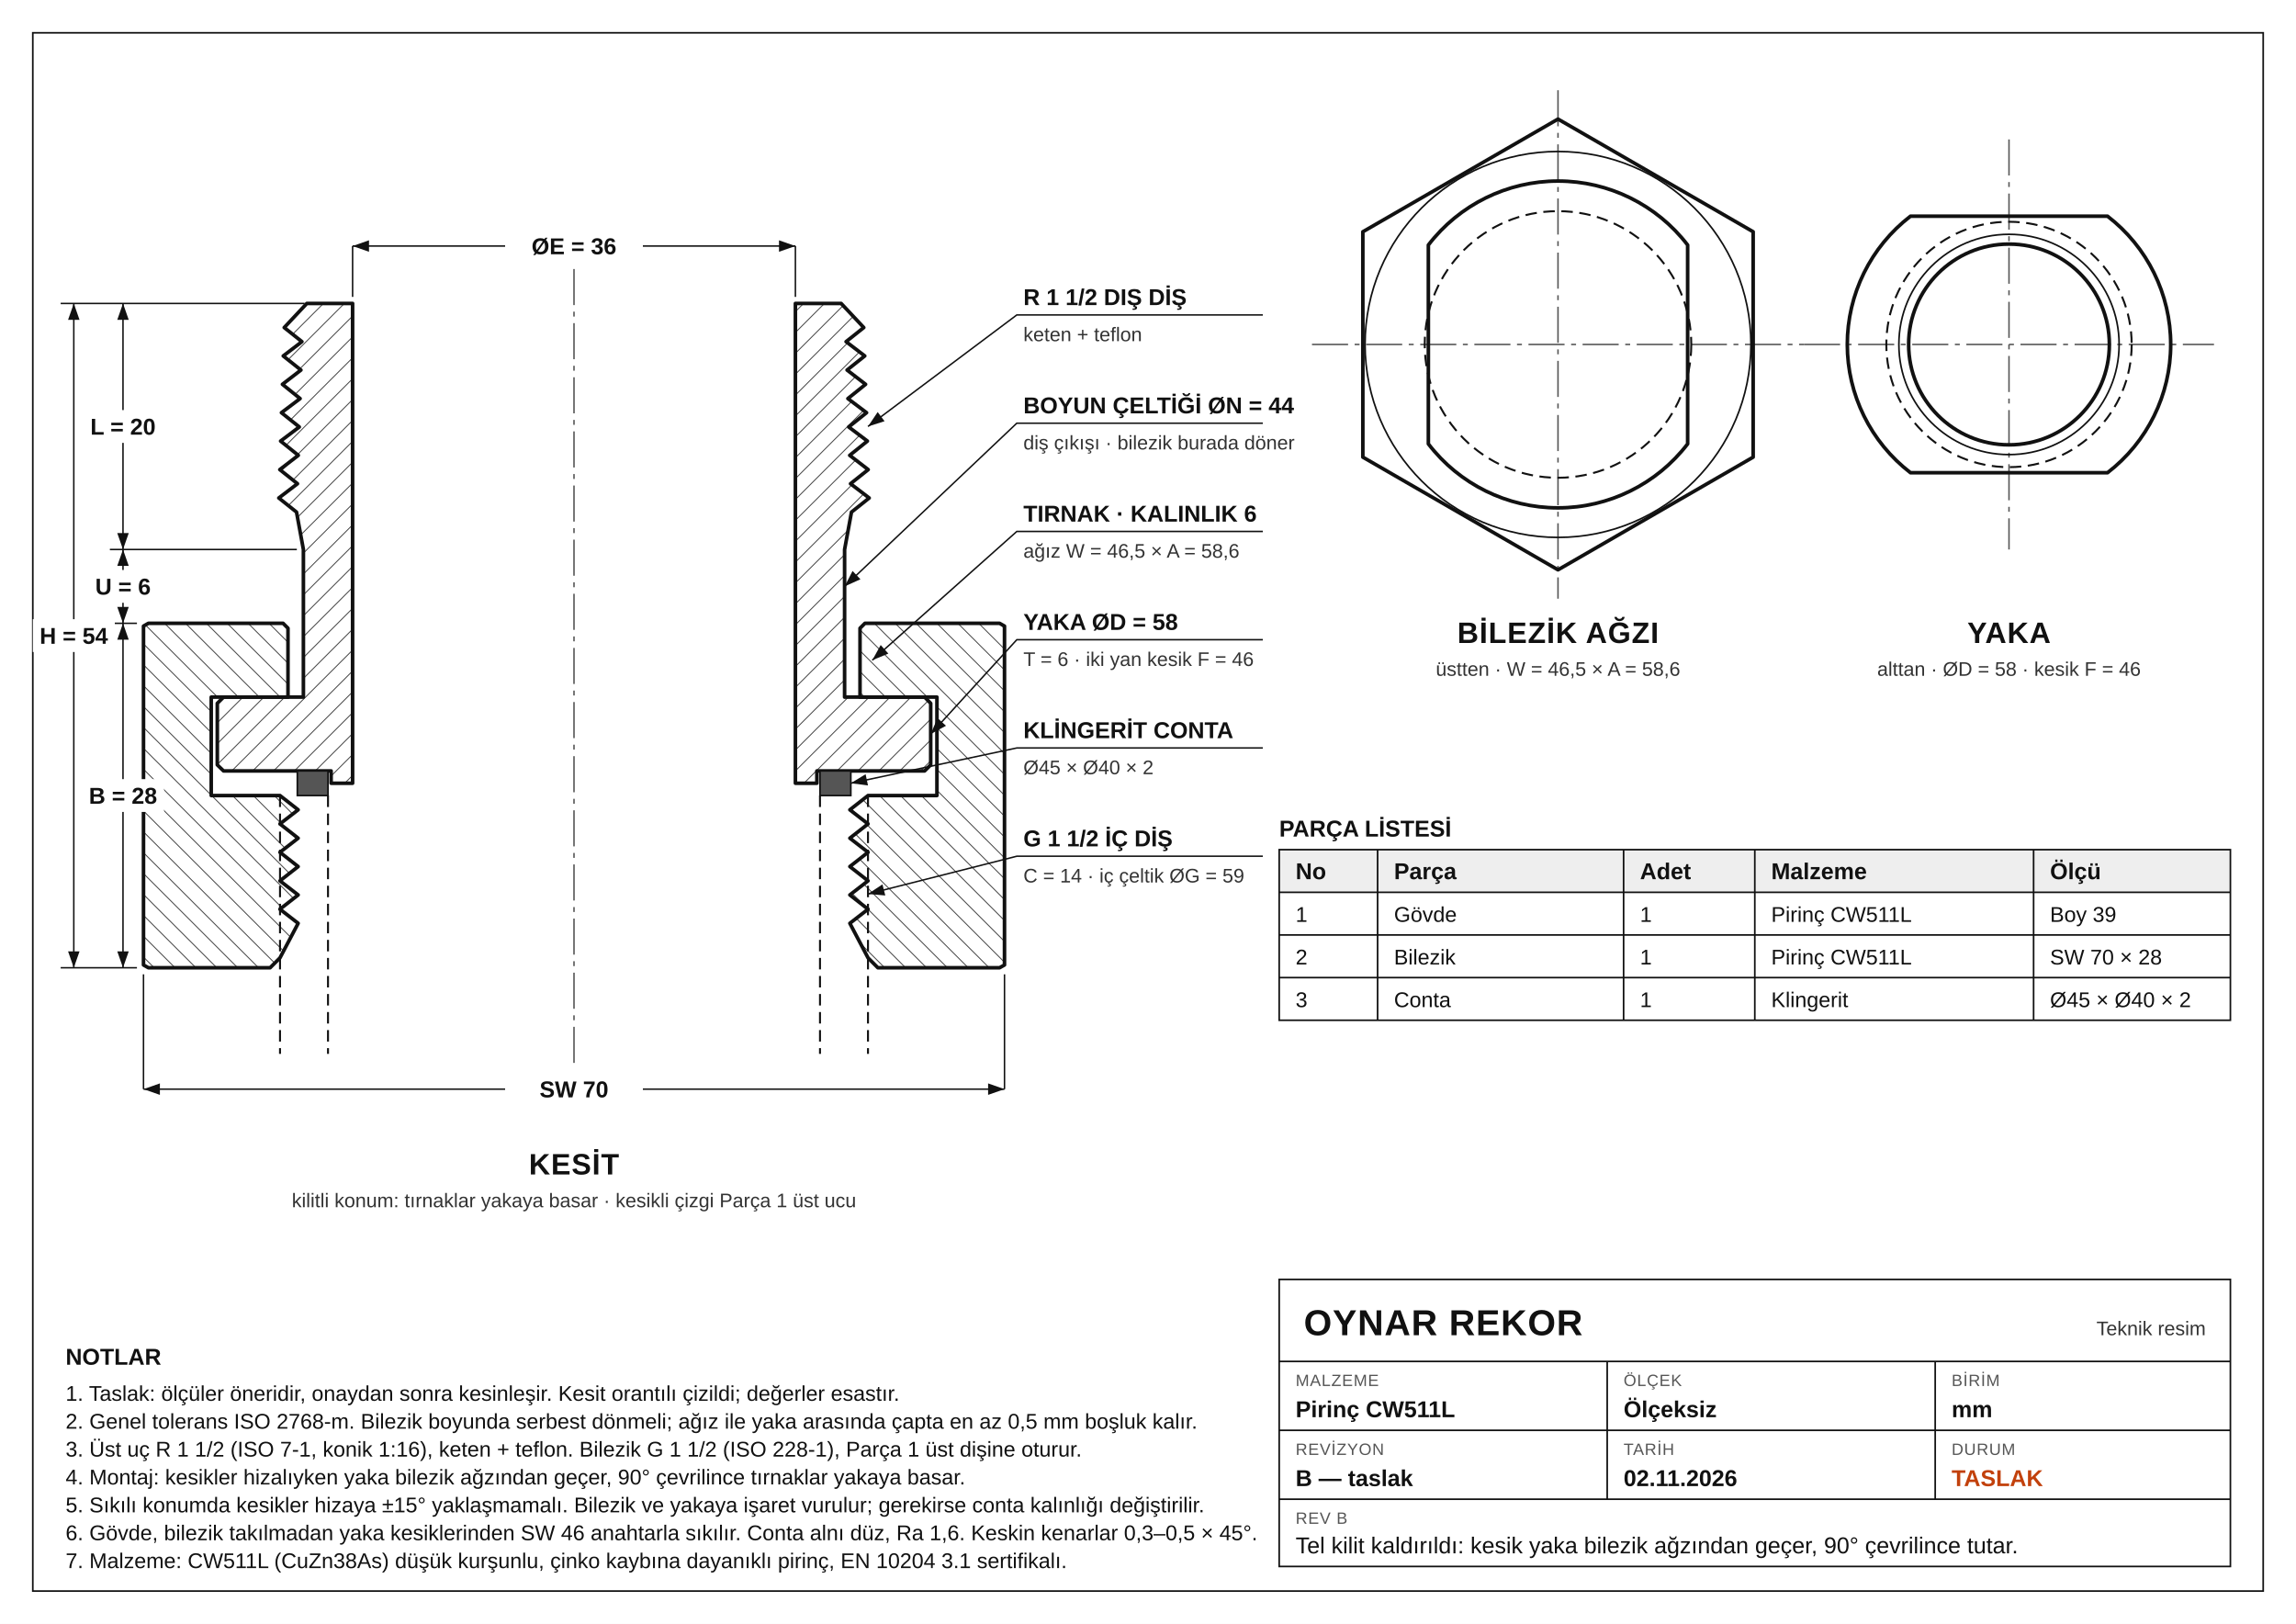
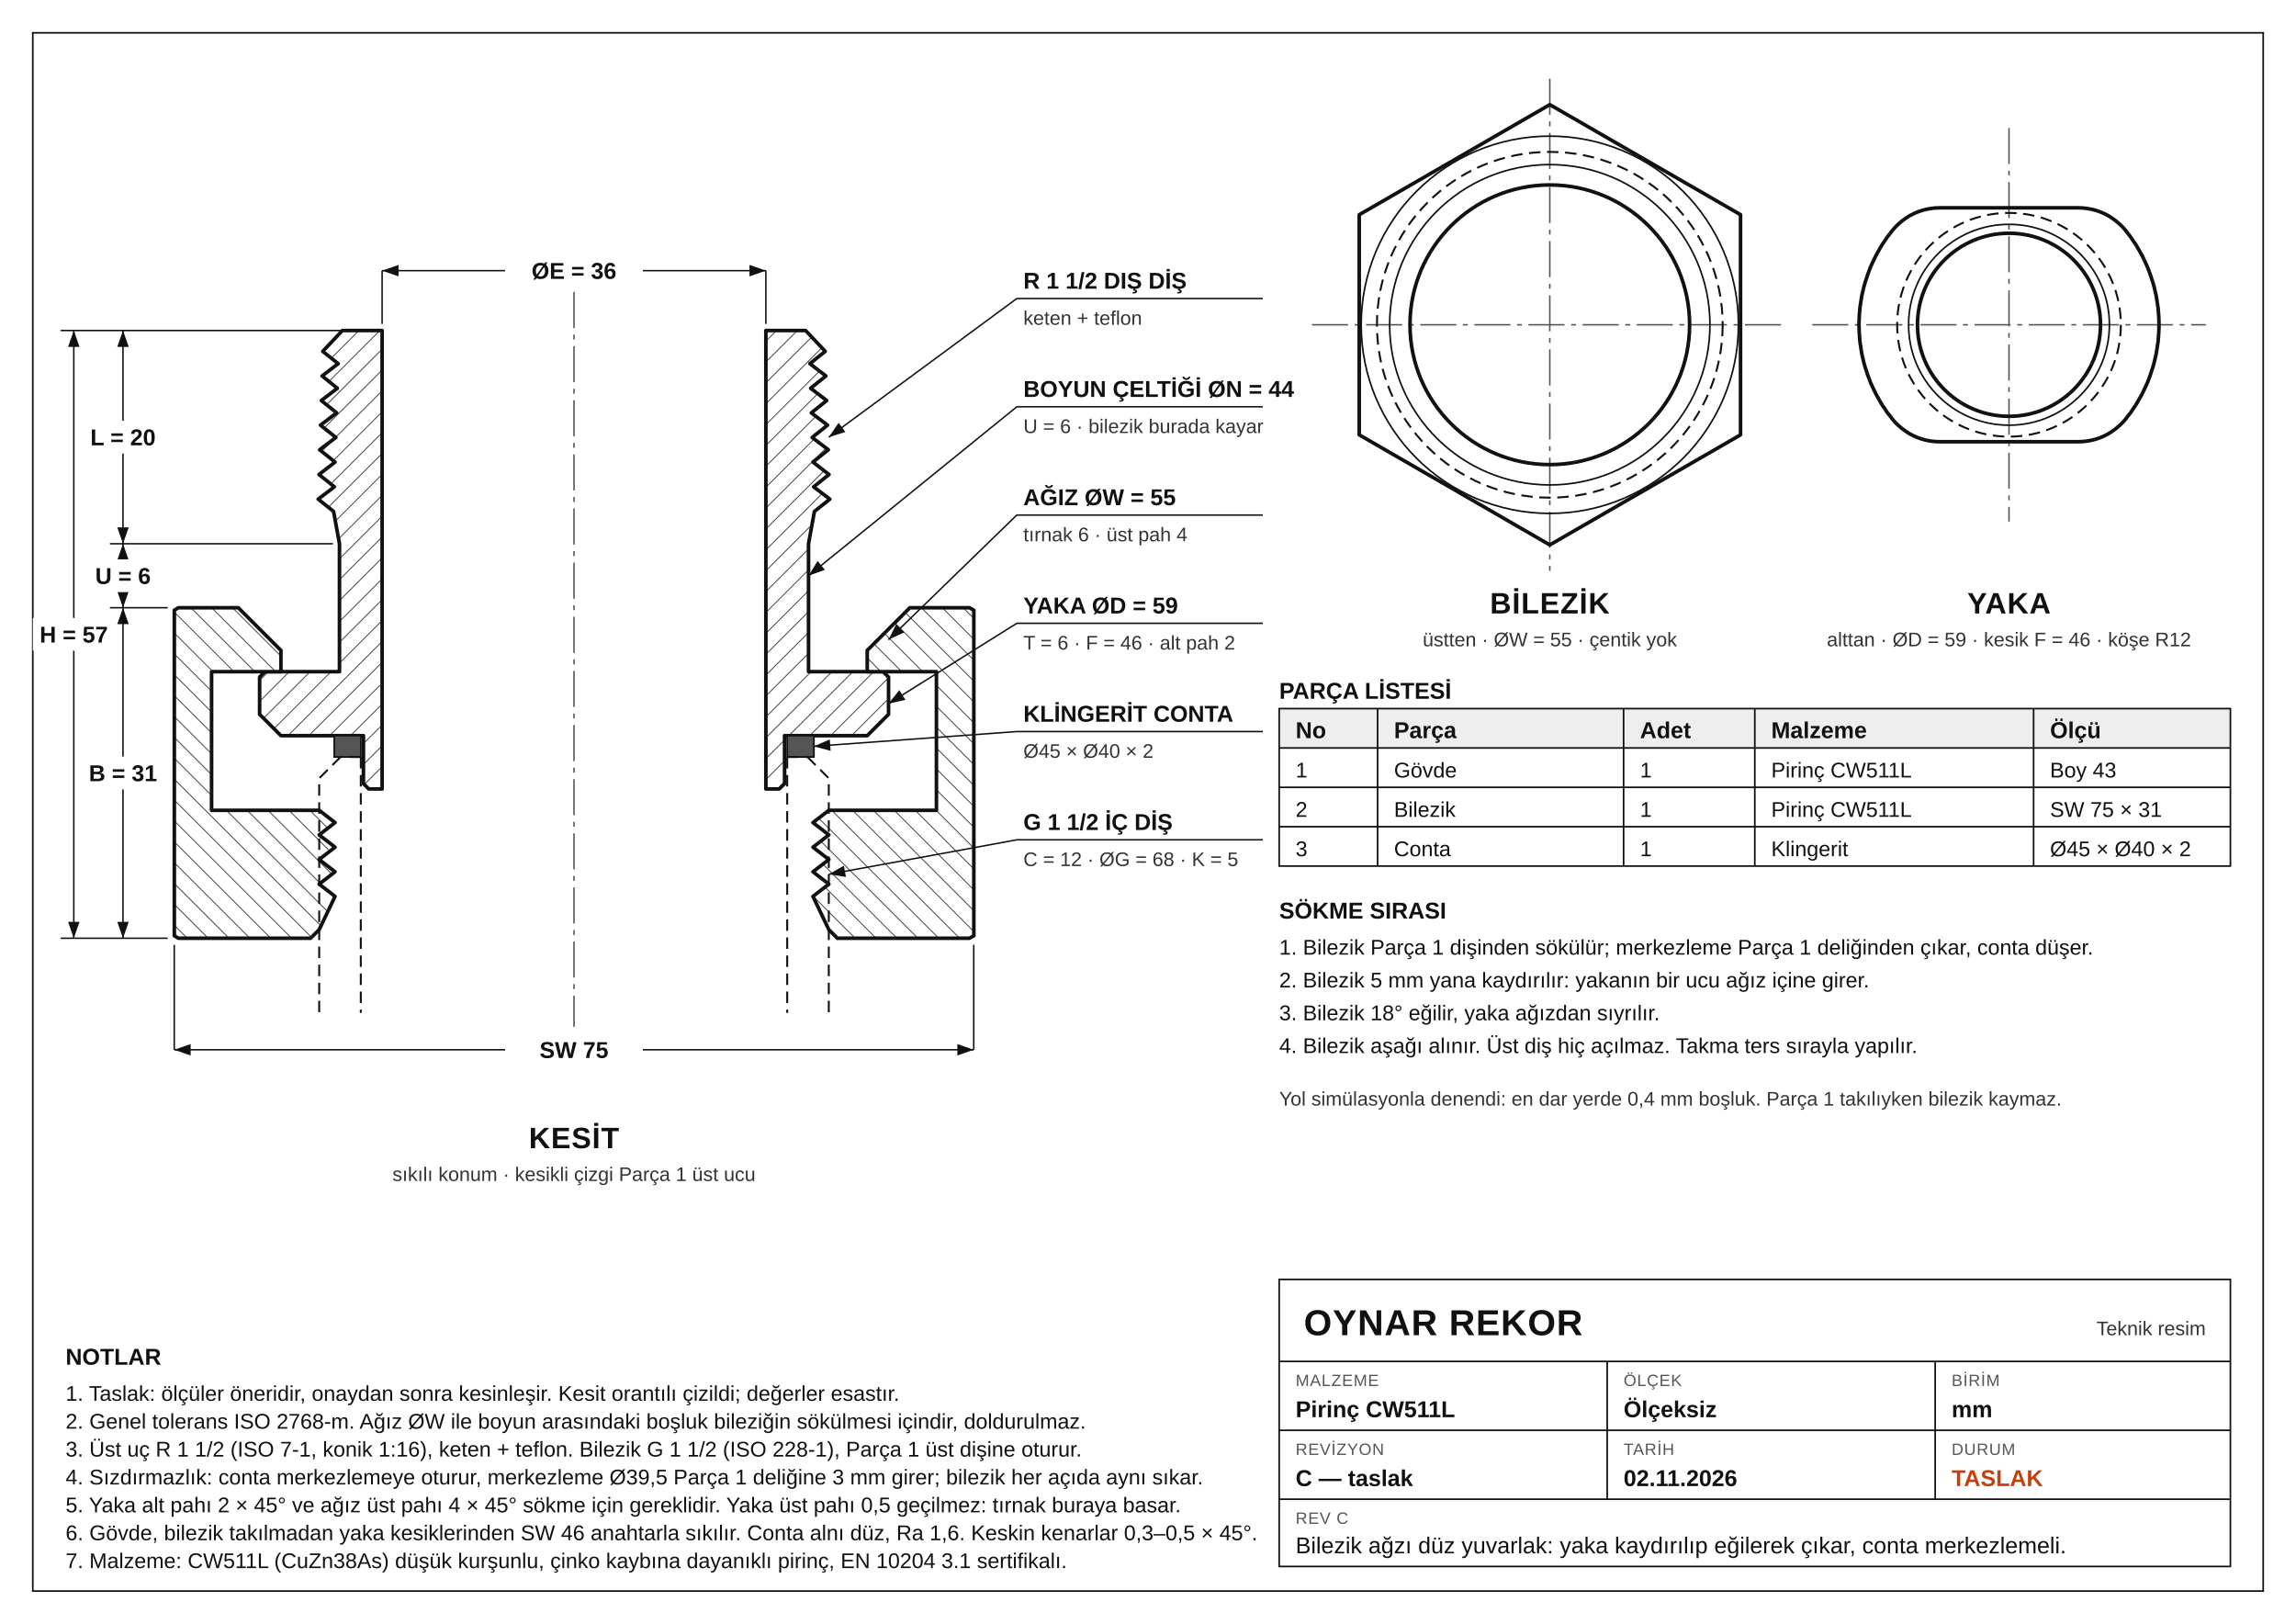
<svg xmlns="http://www.w3.org/2000/svg" viewBox="0 0 1400 990" width="1400" height="990" font-family="Arial, Helvetica, sans-serif">
  <defs>
    <marker id="arr" viewBox="0 0 10 10" refX="10" refY="5" markerWidth="10" markerHeight="10" markerUnits="userSpaceOnUse" orient="auto-start-reverse">
      <path d="M0,1.5 L10,5 L0,8.5 z" fill="#111" />
    </marker>
    <pattern id="h1" width="9" height="9" patternUnits="userSpaceOnUse" patternTransform="rotate(45)">
      <rect width="9" height="9" fill="#fff" />
      <line x1="0" y1="0" x2="0" y2="9" stroke="#111" stroke-width=".8" />
    </pattern>
    <pattern id="h2" width="9" height="9" patternUnits="userSpaceOnUse" patternTransform="rotate(-45)">
      <rect width="9" height="9" fill="#fff" />
      <line x1="0" y1="0" x2="0" y2="9" stroke="#111" stroke-width=".8" />
    </pattern>
    <style>
      .vis{stroke:#111;stroke-width:2.2;stroke-linejoin:round}
      polygon.vis:not([fill]){fill:none}
      .thin{fill:none;stroke:#111;stroke-width:1}
      .hid{fill:none;stroke:#111;stroke-width:1.2;stroke-dasharray:7 4}
      .ctr{fill:none;stroke:#555;stroke-width:0.9;stroke-dasharray:22 4 3 4}
      .dim{fill:none;stroke:#111;stroke-width:0.9}
      .dima{fill:none;stroke:#111;stroke-width:0.9;marker-start:url(#arr);marker-end:url(#arr)}
      .lead{fill:none;stroke:#111;stroke-width:0.9;marker-start:url(#arr)}
      .grid{fill:none;stroke:#111;stroke-width:1}
      .t{font-size:14px;fill:#111}
      .tb{font-size:14px;font-weight:700;fill:#111}
      .ts{font-size:12px;fill:#333}
      .tn{font-size:13px;fill:#111}
      .tl{font-size:10px;fill:#555;letter-spacing:.4px}
      .h{font-size:18px;font-weight:700;fill:#111;letter-spacing:.5px}
      .q{fill:#c2410c}
    </style>
  </defs>
  <rect x="0" y="0" width="1400" height="990" fill="#fff" />
  <rect x="20" y="20" width="1360" height="950" class="grid" stroke-width="1.6" />
  <g>
-     <line class="ctr" x1="350" y1="164" x2="350" y2="648" />
-     <polygon class="vis" fill="url(#h1)" points="215.0,185.0 187.1,185.0 173.3,199.7 184.1,208.3 172.7,217.0 183.5,225.6 172.2,234.3 183.0,243.0 171.6,251.6 182.5,260.3 171.1,268.9 181.9,277.6 170.6,286.3 181.4,294.9 170.0,303.6 180.8,312.2 185.0,335.0 185.0,425.0 136.3,425.0 132.5,428.8 132.5,466.3 136.3,470.0 201.9,470.0 201.9,477.5 215.0,477.5" />
-     <polygon class="vis" fill="url(#h2)" points="164.7,590.0 90.5,590.0 87.5,588.3 87.5,381.7 90.5,380.0 172.6,380.0 175.6,383.0 175.6,425.0 128.8,425.0 128.8,485.0 170.7,485.0 181.8,493.7 170.7,502.3 181.8,511.0 170.7,519.6 181.8,528.3 170.7,537.0 181.8,545.6 170.7,554.3 181.8,562.9 170.7,584.0" />
-     <polygon class="thin" style="fill:#555" points="200.0,485.0 181.3,485.0 181.3,470.0 200.0,470.0" />
-     <path class="hid" d="M200 485 V642.5 M170.739 485 V642.5" />
-     <polygon class="vis" fill="url(#h1)" points="485.0,185.0 512.9,185.0 526.7,199.7 515.9,208.3 527.3,217.0 516.5,225.6 527.8,234.3 517.0,243.0 528.4,251.6 517.5,260.3 528.9,268.9 518.1,277.6 529.4,286.3 518.6,294.9 530.0,303.6 519.2,312.2 515.0,335.0 515.0,425.0 563.8,425.0 567.5,428.8 567.5,466.3 563.8,470.0 498.1,470.0 498.1,477.5 485.0,477.5" />
-     <polygon class="vis" fill="url(#h2)" points="535.3,590.0 609.5,590.0 612.5,588.3 612.5,381.7 609.5,380.0 527.4,380.0 524.4,383.0 524.4,425.0 571.3,425.0 571.3,485.0 529.3,485.0 518.2,493.7 529.3,502.3 518.2,511.0 529.3,519.6 518.2,528.3 529.3,537.0 518.2,545.6 529.3,554.3 518.2,562.9 529.3,584.0" />
-     <polygon class="thin" style="fill:#555" points="500.0,485.0 518.8,485.0 518.8,470.0 500.0,470.0" />
-     <path class="hid" d="M500 485 V642.5 M529.261 485 V642.5" />
-     <line class="dim" x1="185.739" y1="185" x2="37" y2="185" />
-     <line class="dim" x1="181" y1="335" x2="67" y2="335" />
-     <line class="dim" x1="83.5" y1="380" x2="67" y2="380" />
-     <line class="dim" x1="83.5" y1="590" x2="37" y2="590" />
-     <line class="dima" x1="75" y1="335" x2="75" y2="185" />
-     <rect x="50" y="250" width="50" height="20" fill="#fff" />
-     <text class="tb" x="75" y="265" text-anchor="middle">L = 20</text>
-     <line class="dima" x1="75" y1="380" x2="75" y2="335" />
-     <rect x="50" y="347.5" width="50" height="20" fill="#fff" />
-     <text class="tb" x="75" y="362.5" text-anchor="middle">U = 6</text>
-     <line class="dima" x1="75" y1="590" x2="75" y2="380" />
-     <rect x="50" y="475" width="50" height="20" fill="#fff" />
-     <text class="tb" x="75" y="490" text-anchor="middle">B = 28</text>
-     <line class="dima" x1="45" y1="590" x2="45" y2="185" />
-     <rect x="20" y="377.5" width="50" height="20" fill="#fff" />
-     <text class="tb" x="45" y="392.5" text-anchor="middle">H = 54</text>
-     <line class="dim" x1="215" y1="181" x2="215" y2="150" />
-     <line class="dim" x1="485" y1="181" x2="485" y2="150" />
-     <line class="dima" x1="215" y1="150" x2="485" y2="150" />
-     <rect x="308" y="140" width="84" height="20" fill="#fff" />
-     <text class="tb" x="350" y="155" text-anchor="middle">ØE = 36</text>
-     <line class="dim" x1="87.5" y1="594" x2="87.5" y2="664" />
-     <line class="dim" x1="612.5" y1="594" x2="612.5" y2="664" />
-     <line class="dima" x1="87.5" y1="664" x2="612.5" y2="664" />
-     <rect x="308" y="654" width="84" height="20" fill="#fff" />
-     <text class="tb" x="350" y="669" text-anchor="middle">SW 70</text>
-     <polyline class="lead" points="529.261,260 620,192 770,192" />
-     <text class="tb" x="624" y="186">R 1 1/2 DIŞ DİŞ</text>
-     <text class="ts" x="624" y="208">keten + teflon</text>
-     <polyline class="lead" points="515,357.5 620,258 770,258" />
-     <text class="tb" x="624" y="252">BOYUN ÇELTİĞİ ØN = 44</text>
-     <text class="ts" x="624" y="274">diş çıkışı · bilezik burada döner</text>
-     <polyline class="lead" points="531.875,402.5 620,324 770,324" />
-     <text class="tb" x="624" y="318">TIRNAK · KALINLIK 6</text>
-     <text class="ts" x="624" y="340">ağız W = 46,5 × A = 58,6</text>
-     <polyline class="lead" points="567.5,447.5 620,390 770,390" />
-     <text class="tb" x="624" y="384">YAKA ØD = 58</text>
-     <text class="ts" x="624" y="406">T = 6 · iki yan kesik F = 46</text>
-     <polyline class="lead" points="518.75,477.5 620,456 770,456" />
-     <text class="tb" x="624" y="450">KLİNGERİT CONTA</text>
-     <text class="ts" x="624" y="472">Ø45 × Ø40 × 2</text>
-     <polyline class="lead" points="529.261,545 620,522 770,522" />
-     <text class="tb" x="624" y="516">G 1 1/2 İÇ DİŞ</text>
-     <text class="ts" x="624" y="538">C = 14 · iç çeltik ØG = 59</text>
-     <text class="h" x="350" y="716" text-anchor="middle">KESİT</text>
-     <text class="ts" x="350" y="736" text-anchor="middle">kilitli konum: tırnaklar yakaya basar · kesikli çizgi Parça 1 üst ucu</text>
+     <line class="ctr" x1="350" y1="178" x2="350" y2="626" />
+     <polygon class="vis" fill="url(#h1)" points="233.0,201.5 208.8,201.5 196.8,214.2 206.2,221.7 196.4,229.2 205.7,236.7 195.9,244.2 205.3,251.7 195.4,259.2 204.8,266.7 194.9,274.2 204.3,281.7 194.5,289.3 203.9,296.8 194.0,304.3 203.4,311.8 207.0,331.5 207.0,409.5 161.5,409.5 158.3,412.8 158.3,435.5 171.3,448.5 221.6,448.5 221.6,477.8 224.9,481.0 233.0,481.0" />
+     <polygon class="vis" fill="url(#h2)" points="189.4,572.0 108.8,572.0 106.3,570.5 106.3,372.0 108.8,370.5 145.3,370.5 171.3,396.5 171.3,409.5 129.0,409.5 129.0,494.0 194.6,494.0 204.3,501.5 194.6,509.0 204.3,516.5 194.6,524.0 204.3,531.5 194.6,539.0 204.3,546.5 194.6,566.8" />
+     <polygon class="thin" style="fill:#555" points="220.0,461.5 203.8,461.5 203.8,448.5 220.0,448.5" />
+     <path class="hid" d="M220 461.5 V617.5 M207.64 461.5 L194.64 474.5 V617.5 M220 461.5 H207.64" />
+     <polygon class="vis" fill="url(#h1)" points="467.0,201.5 491.2,201.5 503.2,214.2 493.8,221.7 503.6,229.2 494.3,236.7 504.1,244.2 494.7,251.7 504.6,259.2 495.2,266.7 505.1,274.2 495.7,281.7 505.5,289.3 496.1,296.8 506.0,304.3 496.6,311.8 493.0,331.5 493.0,409.5 538.5,409.5 541.8,412.8 541.8,435.5 528.8,448.5 478.4,448.5 478.4,477.8 475.1,481.0 467.0,481.0" />
+     <polygon class="vis" fill="url(#h2)" points="510.6,572.0 591.1,572.0 593.8,570.5 593.8,372.0 591.1,370.5 554.8,370.5 528.8,396.5 528.8,409.5 571.0,409.5 571.0,494.0 505.4,494.0 495.7,501.5 505.4,509.0 495.7,516.5 505.4,524.0 495.7,531.5 505.4,539.0 495.7,546.5 505.4,566.8" />
+     <polygon class="thin" style="fill:#555" points="480.0,461.5 496.3,461.5 496.3,448.5 480.0,448.5" />
+     <path class="hid" d="M480 461.5 V617.5 M492.36 461.5 L505.36 474.5 V617.5 M480 461.5 H492.36" />
+     <line class="dim" x1="207.64" y1="201.5" x2="37" y2="201.5" />
+     <line class="dim" x1="203" y1="331.5" x2="67" y2="331.5" />
+     <line class="dim" x1="102.25" y1="370.5" x2="67" y2="370.5" />
+     <line class="dim" x1="102.25" y1="572" x2="37" y2="572" />
+     <line class="dima" x1="75" y1="331.5" x2="75" y2="201.5" />
+     <rect x="50" y="256.5" width="50" height="20" fill="#fff" />
+     <text class="tb" x="75" y="271.5" text-anchor="middle">L = 20</text>
+     <line class="dima" x1="75" y1="370.5" x2="75" y2="331.5" />
+     <rect x="50" y="341" width="50" height="20" fill="#fff" />
+     <text class="tb" x="75" y="356" text-anchor="middle">U = 6</text>
+     <line class="dima" x1="75" y1="572" x2="75" y2="370.5" />
+     <rect x="50" y="461.25" width="50" height="20" fill="#fff" />
+     <text class="tb" x="75" y="476.25" text-anchor="middle">B = 31</text>
+     <line class="dima" x1="45" y1="572" x2="45" y2="201.5" />
+     <rect x="20" y="376.75" width="50" height="20" fill="#fff" />
+     <text class="tb" x="45" y="391.75" text-anchor="middle">H = 57</text>
+     <line class="dim" x1="233" y1="197.5" x2="233" y2="165" />
+     <line class="dim" x1="467" y1="197.5" x2="467" y2="165" />
+     <line class="dima" x1="233" y1="165" x2="467" y2="165" />
+     <rect x="308" y="155" width="84" height="20" fill="#fff" />
+     <text class="tb" x="350" y="170" text-anchor="middle">ØE = 36</text>
+     <line class="dim" x1="106.25" y1="576" x2="106.25" y2="640" />
+     <line class="dim" x1="593.75" y1="576" x2="593.75" y2="640" />
+     <line class="dima" x1="106.25" y1="640" x2="593.75" y2="640" />
+     <rect x="308" y="630" width="84" height="20" fill="#fff" />
+     <text class="tb" x="350" y="645" text-anchor="middle">SW 75</text>
+     <polyline class="lead" points="505.36,266.5 620,182 770,182" />
+     <text class="tb" x="624" y="176">R 1 1/2 DIŞ DİŞ</text>
+     <text class="ts" x="624" y="198">keten + teflon</text>
+     <polyline class="lead" points="493,351 620,248 770,248" />
+     <text class="tb" x="624" y="242">BOYUN ÇELTİĞİ ØN = 44</text>
+     <text class="ts" x="624" y="264">U = 6 · bilezik burada kayar</text>
+     <polyline class="lead" points="541.75,390 620,314 770,314" />
+     <text class="tb" x="624" y="308">AĞIZ ØW = 55</text>
+     <text class="ts" x="624" y="330">tırnak 6 · üst pah 4</text>
+     <polyline class="lead" points="541.75,429 620,380 770,380" />
+     <text class="tb" x="624" y="374">YAKA ØD = 59</text>
+     <text class="ts" x="624" y="396">T = 6 · F = 46 · alt pah 2</text>
+     <polyline class="lead" points="496.25,455 620,446 770,446" />
+     <text class="tb" x="624" y="440">KLİNGERİT CONTA</text>
+     <text class="ts" x="624" y="462">Ø45 × Ø40 × 2</text>
+     <polyline class="lead" points="505.36,533 620,512 770,512" />
+     <text class="tb" x="624" y="506">G 1 1/2 İÇ DİŞ</text>
+     <text class="ts" x="624" y="528">C = 12 · ØG = 68 · K = 5</text>
+     <text class="h" x="350" y="700" text-anchor="middle">KESİT</text>
+     <text class="ts" x="350" y="720" text-anchor="middle">sıkılı konum · kesikli çizgi Parça 1 üst ucu</text>
  </g>
  <g>
-     <line class="ctr" x1="800" y1="210" x2="1100" y2="210" />
-     <line class="ctr" x1="950" y1="55" x2="950" y2="365" />
-     <polygon class="vis" points="950.0,347.4 1069.0,278.7 1069.0,141.3 950.0,72.6 831.0,141.3 831.0,278.7" />
-     <circle class="thin" cx="950" cy="210" r="117.64" />
-     <path class="vis" style="fill:none" d="M1029.05 149.376 V270.624 A99.62 99.62 0 0 1 870.95 270.624 V149.376 A99.62 99.62 0 0 1 1029.05 149.376 Z" />
-     <circle class="hid" cx="950" cy="210" r="81.265" />
-     <text class="h" x="950" y="392" text-anchor="middle">BİLEZİK AĞZI</text>
-     <text class="ts" x="950" y="412" text-anchor="middle">üstten · W = 46,5 × A = 58,6</text>
-     <line class="ctr" x1="1100" y1="210" x2="1350" y2="210" />
-     <line class="ctr" x1="1225" y1="85" x2="1225" y2="335" />
-     <path class="vis" style="fill:none" d="M1164.944 131.8 H1285.056 A98.6 98.6 0 0 1 1285.056 288.2 H1164.944 A98.6 98.6 0 0 1 1164.944 131.8 Z" />
-     <circle class="thin" cx="1225" cy="210" r="67.15" />
-     <circle class="vis" style="fill:none" cx="1225" cy="210" r="61.2" />
-     <circle class="hid" cx="1225" cy="210" r="74.8" />
-     <text class="h" x="1225" y="392" text-anchor="middle">YAKA</text>
-     <text class="ts" x="1225" y="412" text-anchor="middle">alttan · ØD = 58 · kesik F = 46</text>
+     <line class="ctr" x1="800" y1="198" x2="1090" y2="198" />
+     <line class="ctr" x1="945" y1="48" x2="945" y2="348" />
+     <polygon class="vis" points="945.0,332.2 1061.3,265.1 1061.3,130.9 945.0,63.8 828.8,130.9 828.8,265.1" />
+     <circle class="thin" cx="945" cy="198" r="115.01" />
+     <circle class="vis" style="fill:none" cx="945" cy="198" r="85.25" />
+     <circle class="thin" cx="945" cy="198" r="97.65" />
+     <circle class="hid" cx="945" cy="198" r="105.4" />
+     <text class="h" x="945" y="374" text-anchor="middle">BİLEZİK</text>
+     <text class="ts" x="945" y="394" text-anchor="middle">üstten · ØW = 55 · çentik yok</text>
+     <line class="ctr" x1="1105" y1="198" x2="1345" y2="198" />
+     <line class="ctr" x1="1225" y1="78" x2="1225" y2="318" />
+     <polygon class="vis" style="fill:none" points="1316.5,198.0 1316.4,200.6 1316.3,203.2 1316.1,205.8 1315.9,208.3 1315.5,210.9 1315.1,213.5 1314.7,216.0 1314.1,218.5 1313.5,221.1 1312.8,223.6 1312.0,226.0 1311.2,228.5 1310.3,230.9 1309.4,233.3 1308.3,235.7 1307.2,238.0 1306.1,240.3 1304.8,242.6 1303.5,244.9 1302.2,247.1 1300.7,249.2 1299.3,251.4 1297.7,253.4 1296.1,255.5 1294.3,257.6 1292.3,259.5 1290.2,261.3 1288.0,262.9 1285.7,264.4 1283.2,265.7 1280.7,266.8 1278.1,267.7 1275.4,268.4 1272.7,268.9 1270.0,269.2 1267.2,269.3 1182.8,269.3 1180.0,269.2 1177.3,268.9 1174.6,268.4 1171.9,267.7 1169.3,266.8 1166.8,265.7 1164.3,264.4 1162.0,262.9 1159.8,261.3 1157.7,259.5 1155.7,257.6 1153.9,255.5 1152.3,253.4 1150.7,251.4 1149.3,249.2 1147.8,247.1 1146.5,244.9 1145.2,242.6 1143.9,240.3 1142.8,238.0 1141.7,235.7 1140.6,233.3 1139.7,230.9 1138.8,228.5 1138.0,226.0 1137.2,223.6 1136.5,221.1 1135.9,218.5 1135.3,216.0 1134.9,213.5 1134.5,210.9 1134.1,208.3 1133.9,205.8 1133.7,203.2 1133.6,200.6 1133.5,198.0 1133.5,198.0 1133.6,195.4 1133.7,192.8 1133.9,190.2 1134.1,187.7 1134.5,185.1 1134.9,182.5 1135.3,180.0 1135.9,177.5 1136.5,174.9 1137.2,172.4 1138.0,170.0 1138.8,167.5 1139.7,165.1 1140.6,162.7 1141.7,160.3 1142.8,158.0 1143.9,155.7 1145.2,153.4 1146.5,151.1 1147.8,148.9 1149.3,146.8 1150.7,144.6 1152.3,142.6 1153.9,140.5 1155.7,138.4 1157.7,136.5 1159.8,134.7 1162.0,133.1 1164.3,131.6 1166.8,130.3 1169.3,129.2 1171.9,128.3 1174.6,127.6 1177.3,127.1 1180.0,126.8 1182.8,126.7 1267.2,126.7 1270.0,126.8 1272.7,127.1 1275.4,127.6 1278.1,128.3 1280.7,129.2 1283.2,130.3 1285.7,131.6 1288.0,133.1 1290.2,134.7 1292.3,136.5 1294.3,138.4 1296.1,140.5 1297.7,142.6 1299.3,144.6 1300.7,146.8 1302.2,148.9 1303.5,151.1 1304.8,153.4 1306.1,155.7 1307.2,158.0 1308.3,160.3 1309.4,162.7 1310.3,165.1 1311.2,167.5 1312.0,170.0 1312.8,172.4 1313.5,174.9 1314.1,177.5 1314.7,180.0 1315.1,182.5 1315.5,185.1 1315.9,187.7 1316.1,190.2 1316.3,192.8 1316.4,195.4 1316.5,198.0" />
+     <circle class="thin" cx="1225" cy="198" r="61.225" />
+     <circle class="vis" style="fill:none" cx="1225" cy="198" r="55.8" />
+     <circle class="hid" cx="1225" cy="198" r="68.2" />
+     <text class="h" x="1225" y="374" text-anchor="middle">YAKA</text>
+     <text class="ts" x="1225" y="394" text-anchor="middle">alttan · ØD = 59 · kesik F = 46 · köşe R12</text>
  </g>
  <g>
-     <text class="tb" x="780" y="510">PARÇA LİSTESİ</text>
-     <rect x="780" y="518" width="580" height="26" fill="#eee" />
-     <rect x="780" y="518" width="580" height="104" class="grid" />
-     <path class="grid" d="M780 544 H1360 M780 570 H1360 M780 596 H1360" />
-     <path class="grid" d="M840 518 V622 M990 518 V622 M1070 518 V622 M1240 518 V622" />
+     <text class="tb" x="780" y="426">PARÇA LİSTESİ</text>
+     <rect x="780" y="432" width="580" height="24" fill="#eee" />
+     <rect x="780" y="432" width="580" height="96" class="grid" />
+     <path class="grid" d="M780 456 H1360 M780 480 H1360 M780 504 H1360" />
+     <path class="grid" d="M840 432 V528 M990 432 V528 M1070 432 V528 M1240 432 V528" />
    <g class="tb" font-size="13">
-       <text x="790" y="536">No</text>
-       <text x="850" y="536">Parça</text>
-       <text x="1000" y="536">Adet</text>
-       <text x="1080" y="536">Malzeme</text>
-       <text x="1250" y="536">Ölçü</text>
+       <text x="790" y="450">No</text>
+       <text x="850" y="450">Parça</text>
+       <text x="1000" y="450">Adet</text>
+       <text x="1080" y="450">Malzeme</text>
+       <text x="1250" y="450">Ölçü</text>
    </g>
    <g class="tn">
-       <text x="790" y="562">1</text>
-       <text x="850" y="562">Gövde</text>
-       <text x="1000" y="562">1</text>
-       <text x="1080" y="562">Pirinç CW511L</text>
-       <text x="1250" y="562">Boy 39</text>
-       <text x="790" y="588">2</text>
-       <text x="850" y="588">Bilezik</text>
-       <text x="1000" y="588">1</text>
-       <text x="1080" y="588">Pirinç CW511L</text>
-       <text x="1250" y="588">SW 70 × 28</text>
-       <text x="790" y="614">3</text>
-       <text x="850" y="614">Conta</text>
-       <text x="1000" y="614">1</text>
-       <text x="1080" y="614">Klingerit</text>
-       <text x="1250" y="614">Ø45 × Ø40 × 2</text>
+       <text x="790" y="474">1</text>
+       <text x="850" y="474">Gövde</text>
+       <text x="1000" y="474">1</text>
+       <text x="1080" y="474">Pirinç CW511L</text>
+       <text x="1250" y="474">Boy 43</text>
+       <text x="790" y="498">2</text>
+       <text x="850" y="498">Bilezik</text>
+       <text x="1000" y="498">1</text>
+       <text x="1080" y="498">Pirinç CW511L</text>
+       <text x="1250" y="498">SW 75 × 31</text>
+       <text x="790" y="522">3</text>
+       <text x="850" y="522">Conta</text>
+       <text x="1000" y="522">1</text>
+       <text x="1080" y="522">Klingerit</text>
+       <text x="1250" y="522">Ø45 × Ø40 × 2</text>
    </g>
+   </g>
+   <g>
+     <text class="tb" x="780" y="560">SÖKME SIRASI</text>
+     <text class="tn" x="780" y="582">1. Bilezik Parça 1 dişinden sökülür; merkezleme Parça 1 deliğinden çıkar, conta düşer.</text>
+     <text class="tn" x="780" y="602">2. Bilezik 5 mm yana kaydırılır: yakanın bir ucu ağız içine girer.</text>
+     <text class="tn" x="780" y="622">3. Bilezik 18° eğilir, yaka ağızdan sıyrılır.</text>
+     <text class="tn" x="780" y="642">4. Bilezik aşağı alınır. Üst diş hiç açılmaz. Takma ters sırayla yapılır.</text>
+     <text class="ts" x="780" y="674">Yol simülasyonla denendi: en dar yerde 0,4 mm boşluk. Parça 1 takılıyken bilezik kaymaz.</text>
  </g>
  <g>
    <text class="tb" x="40" y="832">NOTLAR</text>
    <text class="tn" x="40" y="854">1. Taslak: ölçüler öneridir, onaydan sonra kesinleşir. Kesit orantılı çizildi; değerler esastır.</text>
-     <text class="tn" x="40" y="871">2. Genel tolerans ISO 2768-m. Bilezik boyunda serbest dönmeli; ağız ile yaka arasında çapta en az 0,5 mm boşluk kalır.</text>
+     <text class="tn" x="40" y="871">2. Genel tolerans ISO 2768-m. Ağız ØW ile boyun arasındaki boşluk bileziğin sökülmesi içindir, doldurulmaz.</text>
    <text class="tn" x="40" y="888">3. Üst uç R 1 1/2 (ISO 7-1, konik 1:16), keten + teflon. Bilezik G 1 1/2 (ISO 228-1), Parça 1 üst dişine oturur.</text>
-     <text class="tn" x="40" y="905">4. Montaj: kesikler hizalıyken yaka bilezik ağzından geçer, 90° çevrilince tırnaklar yakaya basar.</text>
-     <text class="tn" x="40" y="922">5. Sıkılı konumda kesikler hizaya ±15° yaklaşmamalı. Bilezik ve yakaya işaret vurulur; gerekirse conta kalınlığı değiştirilir.</text>
+     <text class="tn" x="40" y="905">4. Sızdırmazlık: conta merkezlemeye oturur, merkezleme Ø39,5 Parça 1 deliğine 3 mm girer; bilezik her açıda aynı sıkar.</text>
+     <text class="tn" x="40" y="922">5. Yaka alt pahı 2 × 45° ve ağız üst pahı 4 × 45° sökme için gereklidir. Yaka üst pahı 0,5 geçilmez: tırnak buraya basar.</text>
    <text class="tn" x="40" y="939">6. Gövde, bilezik takılmadan yaka kesiklerinden SW 46 anahtarla sıkılır. Conta alnı düz, Ra 1,6. Keskin kenarlar 0,3–0,5 × 45°.</text>
    <text class="tn" x="40" y="956">7. Malzeme: CW511L (CuZn38As) düşük kurşunlu, çinko kaybına dayanıklı pirinç, EN 10204 3.1 sertifikalı.</text>
  </g>
  <g>
    <rect x="780" y="780" width="580" height="175" class="grid" stroke-width="1.6" />
    <path class="grid" d="M780 830 H1360 M780 872 H1360 M780 914 H1360" />
    <path class="grid" d="M980 830 V914 M1180 830 V914" />
    <text x="795" y="814" font-size="22" font-weight="700" fill="#111" letter-spacing=".5">OYNAR REKOR</text>
    <text class="ts" x="1345" y="814" text-anchor="end">Teknik resim</text>
    <text class="tl" x="790" y="845">MALZEME</text>
    <text class="tb" x="790" y="864">Pirinç CW511L</text>
    <text class="tl" x="990" y="845">ÖLÇEK</text>
    <text class="tb" x="990" y="864">Ölçeksiz</text>
    <text class="tl" x="1190" y="845">BİRİM</text>
    <text class="tb" x="1190" y="864">mm</text>
    <text class="tl" x="790" y="887">REVİZYON</text>
-     <text class="tb" x="790" y="906">B — taslak</text>
+     <text class="tb" x="790" y="906">C — taslak</text>
    <text class="tl" x="990" y="887">TARİH</text>
    <text class="tb" x="990" y="906">02.11.2026</text>
    <text class="tl" x="1190" y="887">DURUM</text>
    <text class="tb q" x="1190" y="906">TASLAK</text>
-     <text class="tl" x="790" y="929">REV B</text>
-     <text class="t" x="790" y="947">Tel kilit kaldırıldı: kesik yaka bilezik ağzından geçer, 90° çevrilince tutar.</text>
+     <text class="tl" x="790" y="929">REV C</text>
+     <text class="t" x="790" y="947">Bilezik ağzı düz yuvarlak: yaka kaydırılıp eğilerek çıkar, conta merkezlemeli.</text>
  </g>
</svg>
